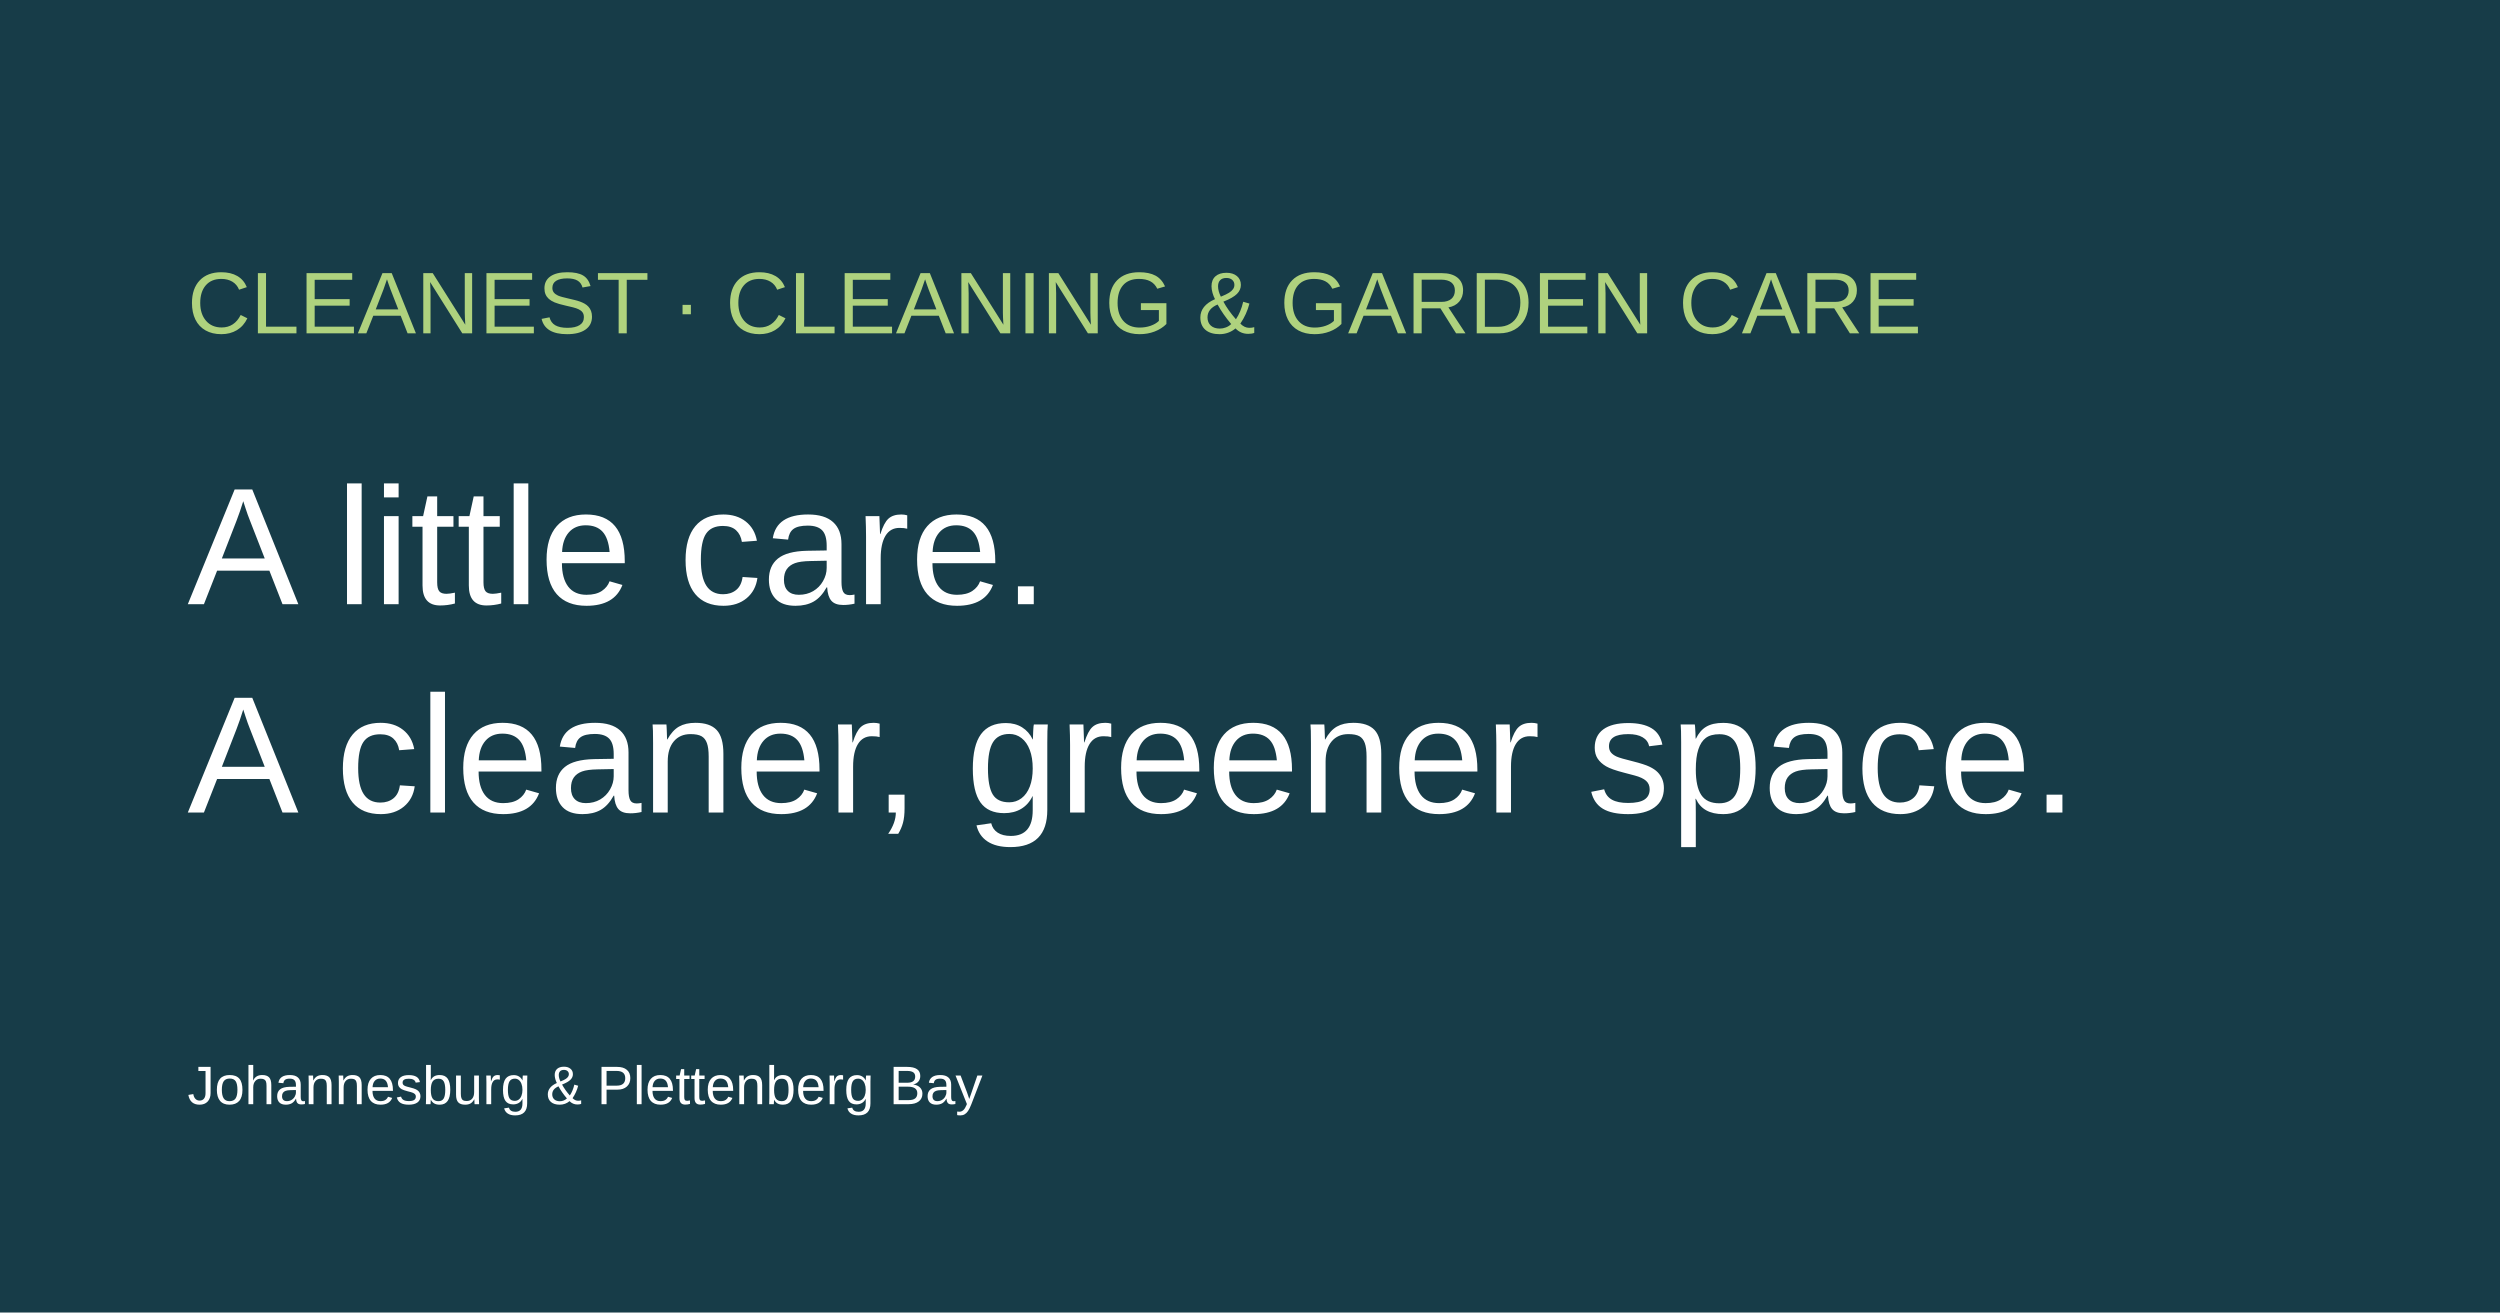
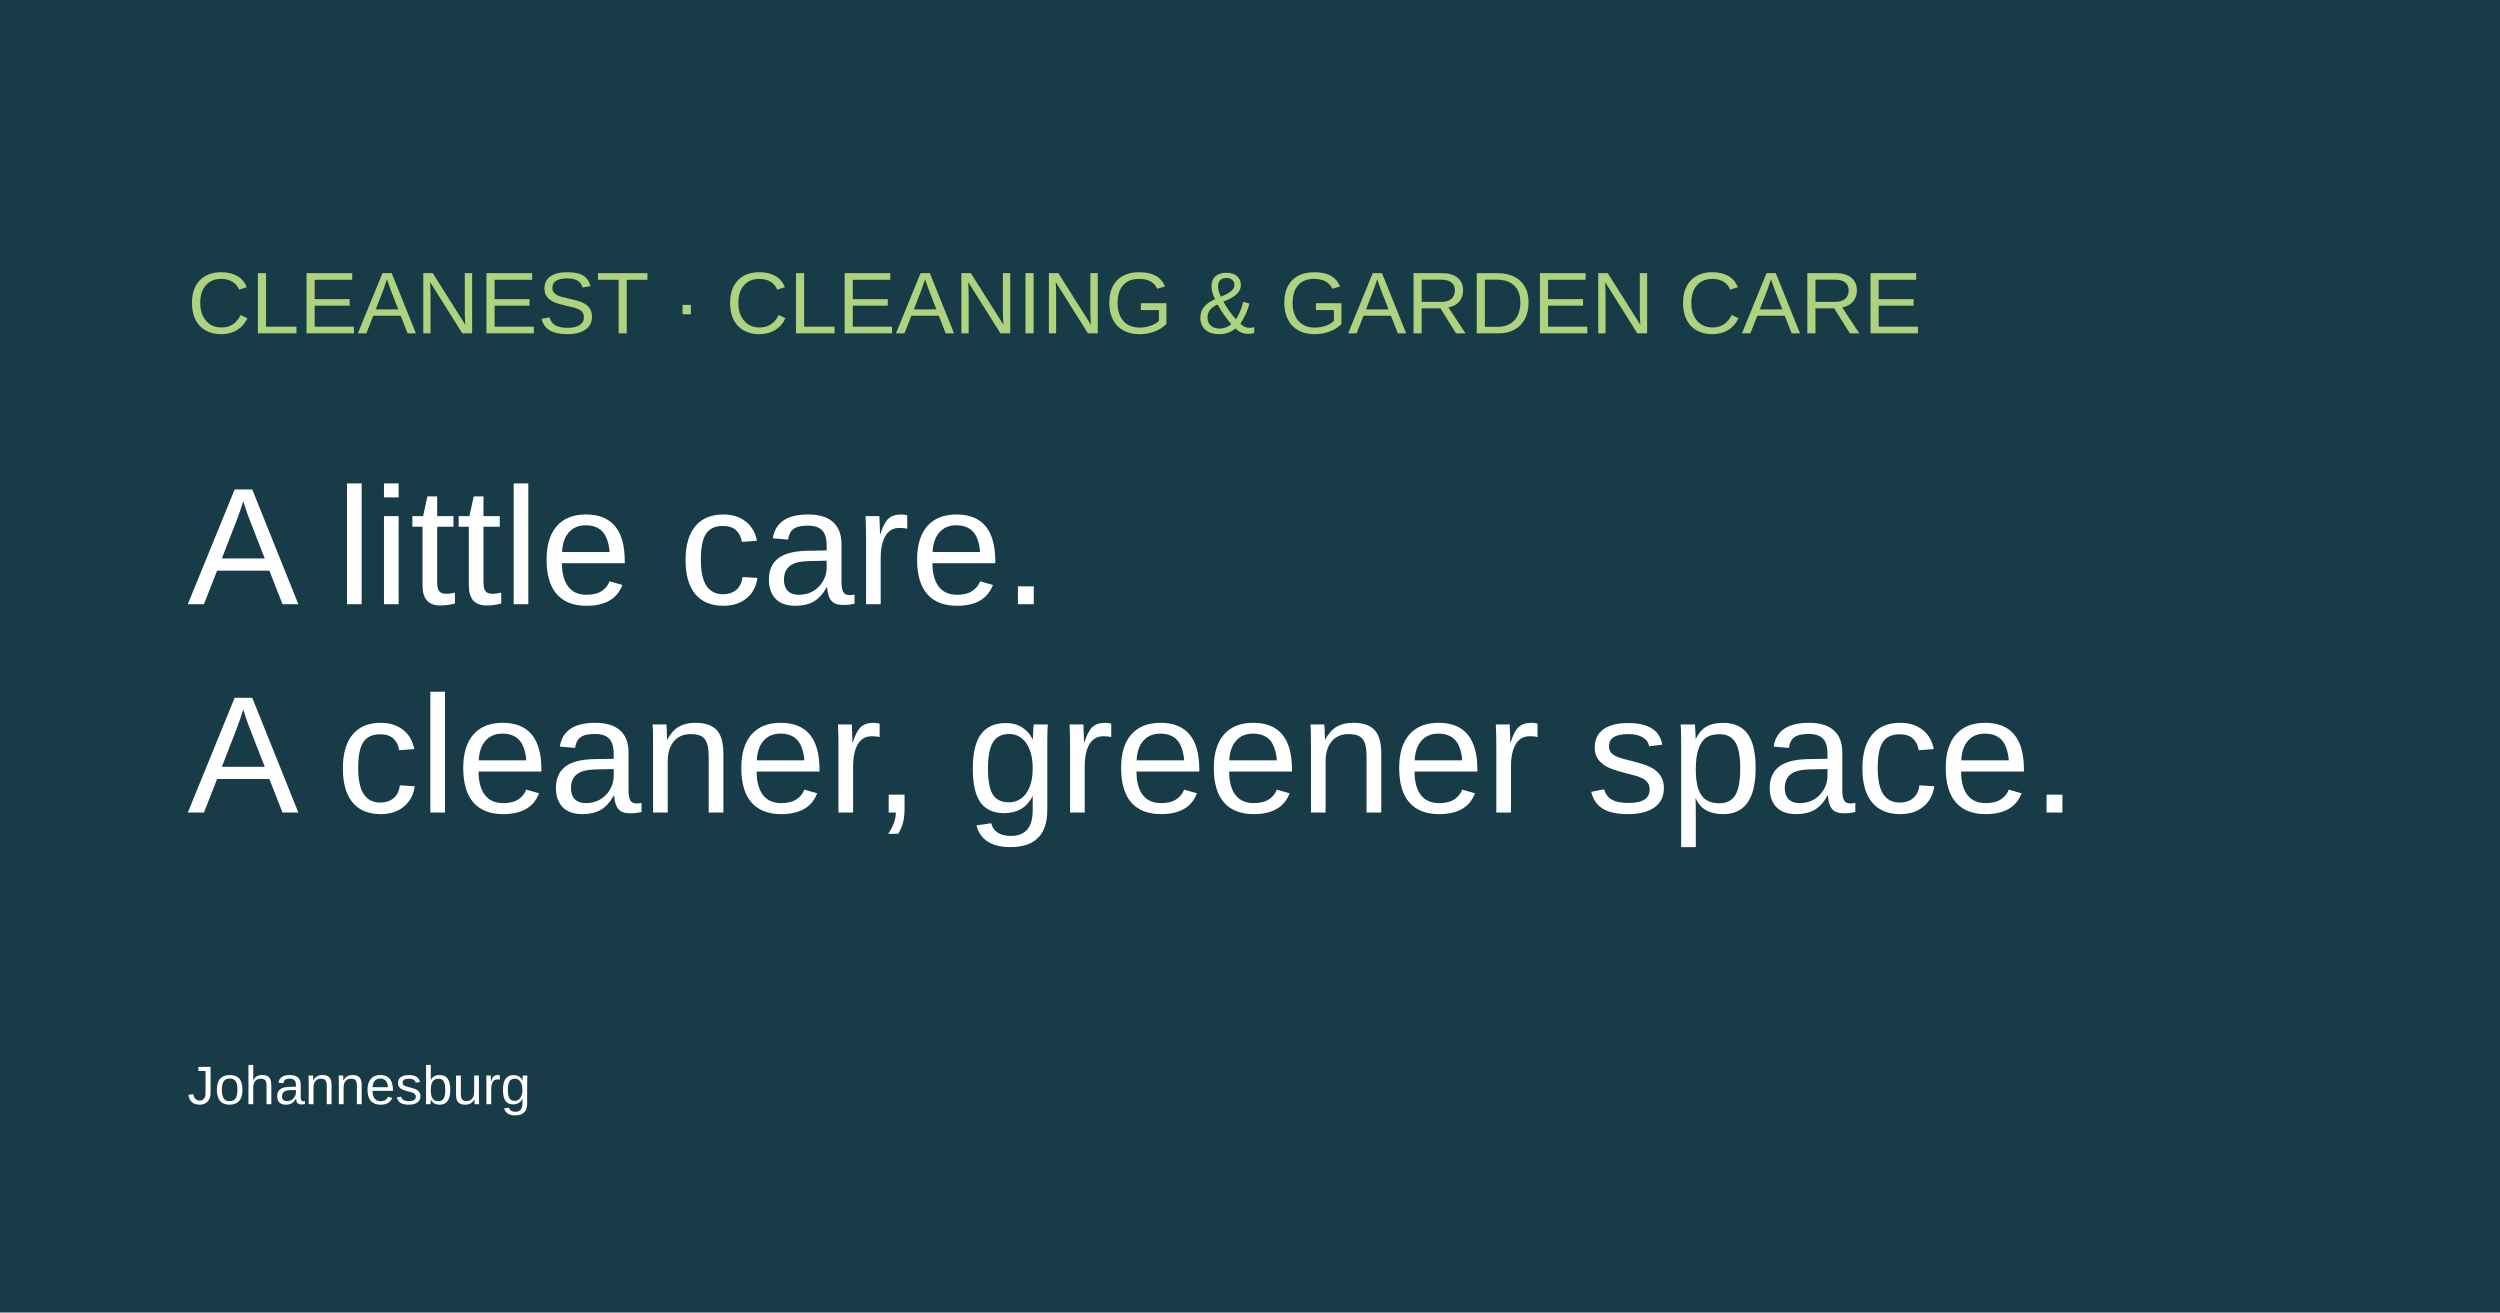
<svg xmlns="http://www.w3.org/2000/svg" width="1200" height="630">
  <rect width="1200" height="630" fill="#173c48" />
  <text x="90" y="160" font-family="Arial" font-size="42" fill="#afd27e">CLEANEST · CLEANING &amp; GARDEN CARE</text>
  <text x="90" y="290" font-family="Arial" font-size="80" fill="white">A little care.</text>
  <text x="90" y="390" font-family="Arial" font-size="80" fill="white">A cleaner, greener space.</text>
-   <text x="90" y="530" font-family="Arial" font-size="26" fill="white">Johannesburg &amp; Plettenberg Bay</text>
+   <text x="90" y="530" font-family="Arial" font-size="26" fill="white">Johannesburg</text>
</svg>
